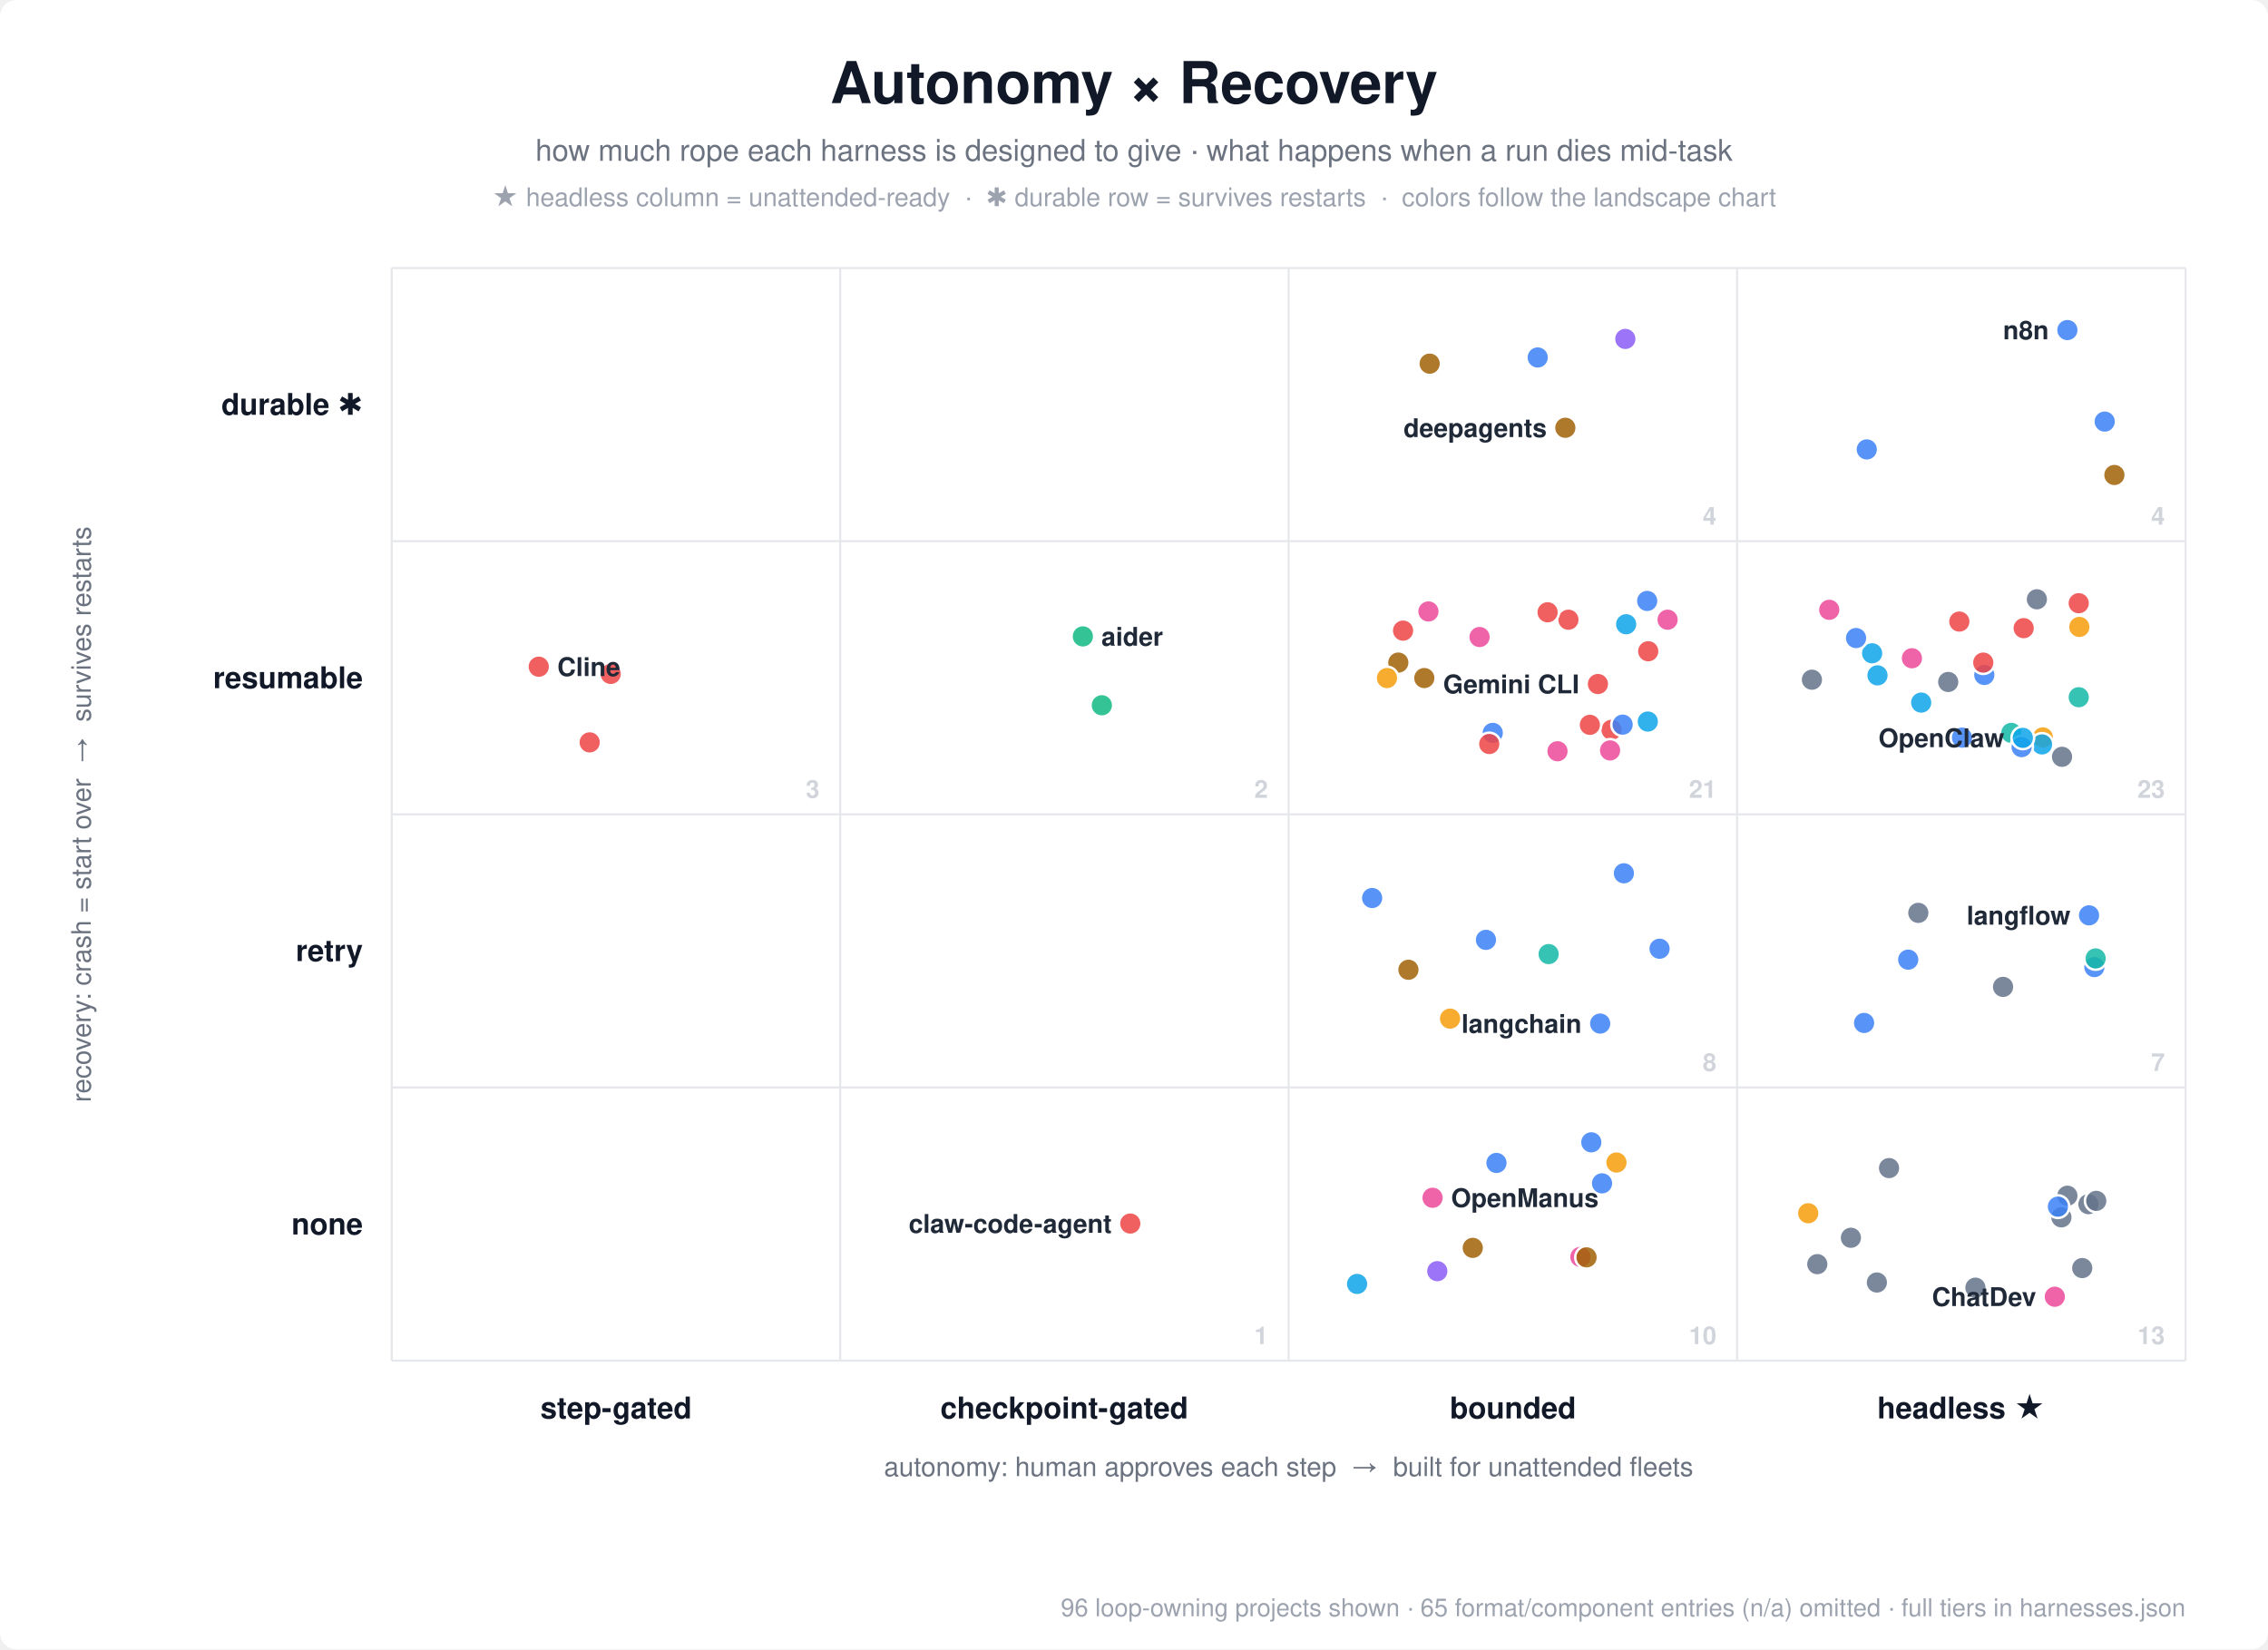
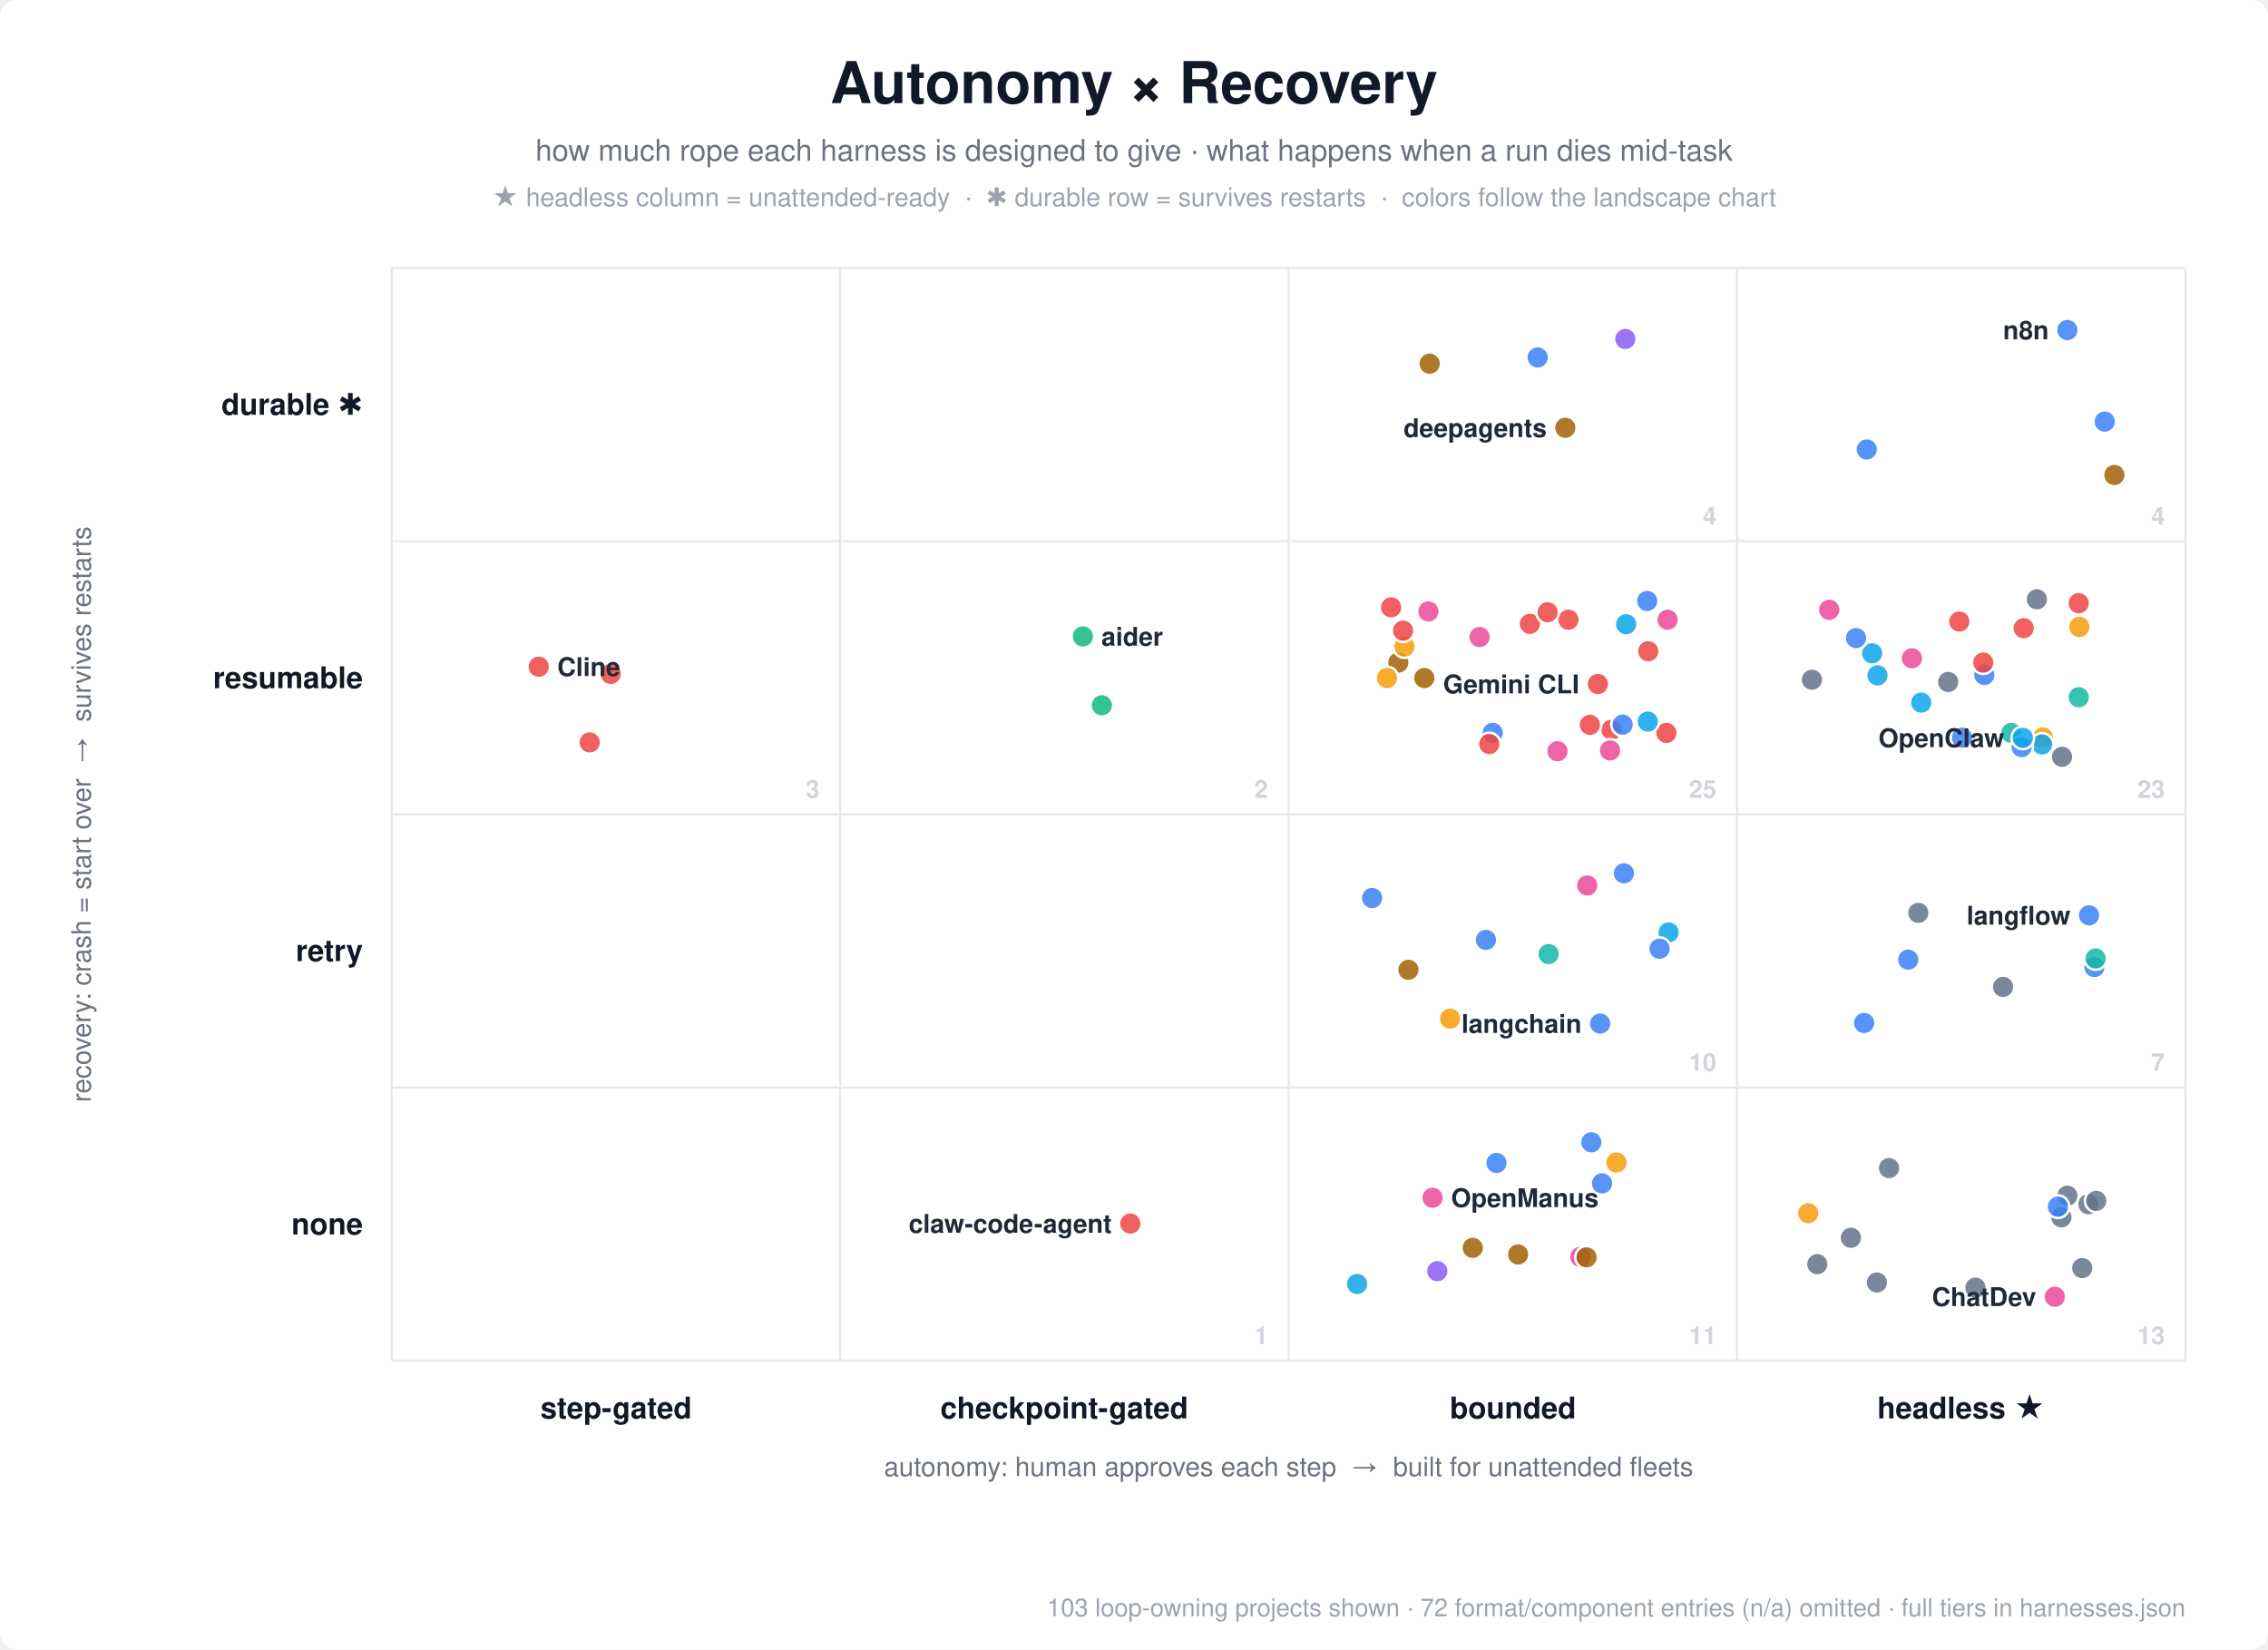
<svg xmlns="http://www.w3.org/2000/svg" viewBox="0 0 1100 800" font-family="-apple-system, 'Segoe UI', Helvetica, Arial, sans-serif">
  <rect width="1100" height="800" fill="#ffffff" rx="8" />
  <text x="550.0" y="50" text-anchor="middle" font-size="28" font-weight="700" fill="#111827">Autonomy × Recovery</text>
  <text x="550.0" y="78" text-anchor="middle" font-size="14.5" fill="#6b7280">how much rope each harness is designed to give · what happens when a run dies mid-task</text>
  <text x="550.0" y="100" text-anchor="middle" font-size="12.5" fill="#9ca3af">★ headless column = unattended-ready  ·  ✱ durable row = survives restarts  ·  colors follow the landscape chart</text>
  <line x1="190.0" y1="130" x2="190.0" y2="660" stroke="#e5e7eb" stroke-width="1" />
  <line x1="407.5" y1="130" x2="407.5" y2="660" stroke="#e5e7eb" stroke-width="1" />
  <line x1="625.0" y1="130" x2="625.0" y2="660" stroke="#e5e7eb" stroke-width="1" />
  <line x1="842.5" y1="130" x2="842.5" y2="660" stroke="#e5e7eb" stroke-width="1" />
  <line x1="1060.0" y1="130" x2="1060.0" y2="660" stroke="#e5e7eb" stroke-width="1" />
  <line x1="190" y1="130.0" x2="1060" y2="130.0" stroke="#e5e7eb" stroke-width="1" />
  <line x1="190" y1="262.5" x2="1060" y2="262.5" stroke="#e5e7eb" stroke-width="1" />
  <line x1="190" y1="395.0" x2="1060" y2="395.0" stroke="#e5e7eb" stroke-width="1" />
  <line x1="190" y1="527.5" x2="1060" y2="527.5" stroke="#e5e7eb" stroke-width="1" />
  <line x1="190" y1="660.0" x2="1060" y2="660.0" stroke="#e5e7eb" stroke-width="1" />
  <text x="298.8" y="688" text-anchor="middle" font-size="14.5" font-weight="600" fill="#111827">step-gated</text>
  <text x="516.2" y="688" text-anchor="middle" font-size="14.5" font-weight="600" fill="#111827">checkpoint-gated</text>
  <text x="733.8" y="688" text-anchor="middle" font-size="14.5" font-weight="600" fill="#111827">bounded</text>
  <text x="951.2" y="688" text-anchor="middle" font-size="14.5" font-weight="600" fill="#111827">headless ★</text>
  <text x="625.0" y="716" text-anchor="middle" font-size="13" fill="#6b7280">autonomy: human approves each step  →  built for unattended fleets</text>
  <text x="176" y="598.8" text-anchor="end" font-size="14.5" font-weight="600" fill="#111827">none</text>
  <text x="176" y="466.2" text-anchor="end" font-size="14.5" font-weight="600" fill="#111827">retry</text>
  <text x="176" y="333.8" text-anchor="end" font-size="14.5" font-weight="600" fill="#111827">resumable</text>
  <text x="176" y="201.2" text-anchor="end" font-size="14.5" font-weight="600" fill="#111827">durable ✱</text>
  <text x="44" y="395" font-size="13" fill="#6b7280" transform="rotate(-90 44 395)" text-anchor="middle">recovery: crash = start over  →  survives restarts</text>
-   <text x="832.5" y="652.0" text-anchor="end" font-size="12" fill="#d1d5db" font-weight="700">10</text>
+   <text x="832.5" y="652.0" text-anchor="end" font-size="12" fill="#d1d5db" font-weight="700">11</text>
  <text x="832.5" y="254.5" text-anchor="end" font-size="12" fill="#d1d5db" font-weight="700">4</text>
-   <text x="832.5" y="387.0" text-anchor="end" font-size="12" fill="#d1d5db" font-weight="700">21</text>
+   <text x="832.5" y="387.0" text-anchor="end" font-size="12" fill="#d1d5db" font-weight="700">25</text>
  <text x="397.5" y="387.0" text-anchor="end" font-size="12" fill="#d1d5db" font-weight="700">3</text>
  <text x="1050.0" y="387.0" text-anchor="end" font-size="12" fill="#d1d5db" font-weight="700">23</text>
  <text x="615.0" y="652.0" text-anchor="end" font-size="12" fill="#d1d5db" font-weight="700">1</text>
-   <text x="832.5" y="519.5" text-anchor="end" font-size="12" fill="#d1d5db" font-weight="700">8</text>
+   <text x="832.5" y="519.5" text-anchor="end" font-size="12" fill="#d1d5db" font-weight="700">10</text>
  <text x="1050.0" y="652.0" text-anchor="end" font-size="12" fill="#d1d5db" font-weight="700">13</text>
  <text x="1050.0" y="254.5" text-anchor="end" font-size="12" fill="#d1d5db" font-weight="700">4</text>
  <text x="1050.0" y="519.5" text-anchor="end" font-size="12" fill="#d1d5db" font-weight="700">7</text>
  <text x="615.0" y="387.0" text-anchor="end" font-size="12" fill="#d1d5db" font-weight="700">2</text>
  <circle cx="958.1" cy="624.6" r="5.5" fill="#64748b" fill-opacity="0.85" stroke="#ffffff" stroke-width="1.2" />
  <circle cx="931.8" cy="340.8" r="5.5" fill="#0ea5e9" fill-opacity="0.85" stroke="#ffffff" stroke-width="1.2" />
  <circle cx="916.2" cy="566.6" r="5.5" fill="#64748b" fill-opacity="0.85" stroke="#ffffff" stroke-width="1.2" />
  <circle cx="897.7" cy="600.4" r="5.5" fill="#64748b" fill-opacity="0.85" stroke="#ffffff" stroke-width="1.2" />
  <circle cx="703.3" cy="494.1" r="5.5" fill="#f59e0b" fill-opacity="0.85" stroke="#ffffff" stroke-width="1.2" />
  <circle cx="1009.9" cy="615.1" r="5.5" fill="#64748b" fill-opacity="0.85" stroke="#ffffff" stroke-width="1.2" />
  <circle cx="781.6" cy="354.0" r="5.5" fill="#ef4444" fill-opacity="0.85" stroke="#ffffff" stroke-width="1.2" />
  <circle cx="725.8" cy="564.1" r="5.5" fill="#3b82f6" fill-opacity="0.85" stroke="#ffffff" stroke-width="1.2" />
  <circle cx="887.2" cy="295.8" r="5.5" fill="#ec4899" fill-opacity="0.85" stroke="#ffffff" stroke-width="1.2" />
  <circle cx="971.5" cy="478.7" r="5.5" fill="#64748b" fill-opacity="0.85" stroke="#ffffff" stroke-width="1.2" />
  <circle cx="784.0" cy="563.9" r="5.5" fill="#f59e0b" fill-opacity="0.85" stroke="#ffffff" stroke-width="1.2" />
  <circle cx="975.5" cy="355.5" r="5.5" fill="#14b8a6" fill-opacity="0.85" stroke="#ffffff" stroke-width="1.2" />
  <circle cx="777.0" cy="574.0" r="5.5" fill="#3b82f6" fill-opacity="0.85" stroke="#ffffff" stroke-width="1.2" />
  <circle cx="881.4" cy="613.2" r="5.5" fill="#64748b" fill-opacity="0.85" stroke="#ffffff" stroke-width="1.2" />
  <circle cx="697.1" cy="616.6" r="5.5" fill="#8b5cf6" fill-opacity="0.85" stroke="#ffffff" stroke-width="1.2" />
  <circle cx="877.0" cy="588.5" r="5.5" fill="#f59e0b" fill-opacity="0.85" stroke="#ffffff" stroke-width="1.2" />
  <circle cx="548.2" cy="593.5" r="5.5" fill="#ef4444" fill-opacity="0.85" stroke="#ffffff" stroke-width="1.2" />
  <circle cx="788.3" cy="164.4" r="5.5" fill="#8b5cf6" fill-opacity="0.85" stroke="#ffffff" stroke-width="1.2" />
  <circle cx="714.3" cy="605.3" r="5.5" fill="#a16207" fill-opacity="0.85" stroke="#ffffff" stroke-width="1.2" />
  <circle cx="878.8" cy="329.7" r="5.5" fill="#64748b" fill-opacity="0.85" stroke="#ffffff" stroke-width="1.2" />
  <circle cx="1012.9" cy="584.1" r="5.5" fill="#64748b" fill-opacity="0.85" stroke="#ffffff" stroke-width="1.2" />
  <circle cx="910.3" cy="622.1" r="5.5" fill="#64748b" fill-opacity="0.85" stroke="#ffffff" stroke-width="1.2" />
  <circle cx="930.4" cy="442.8" r="5.5" fill="#64748b" fill-opacity="0.85" stroke="#ffffff" stroke-width="1.2" />
  <circle cx="1016.7" cy="582.5" r="5.5" fill="#64748b" fill-opacity="0.85" stroke="#ffffff" stroke-width="1.2" />
  <circle cx="658.2" cy="622.8" r="5.5" fill="#0ea5e9" fill-opacity="0.85" stroke="#ffffff" stroke-width="1.2" />
  <circle cx="1002.7" cy="580.0" r="5.5" fill="#64748b" fill-opacity="0.85" stroke="#ffffff" stroke-width="1.2" />
+   <circle cx="808.2" cy="355.5" r="5.5" fill="#ef4444" fill-opacity="0.85" stroke="#ffffff" stroke-width="1.2" />
+   <circle cx="742.0" cy="302.6" r="5.5" fill="#ef4444" fill-opacity="0.85" stroke="#ffffff" stroke-width="1.2" />
  <circle cx="1000.1" cy="367.1" r="5.5" fill="#64748b" fill-opacity="0.85" stroke="#ffffff" stroke-width="1.2" />
  <circle cx="798.9" cy="291.5" r="5.5" fill="#3b82f6" fill-opacity="0.85" stroke="#ffffff" stroke-width="1.2" />
+   <circle cx="674.7" cy="294.6" r="5.5" fill="#ef4444" fill-opacity="0.85" stroke="#ffffff" stroke-width="1.2" />
  <circle cx="678.2" cy="321.4" r="5.5" fill="#a16207" fill-opacity="0.85" stroke="#ffffff" stroke-width="1.2" />
  <circle cx="999.8" cy="590.5" r="5.5" fill="#64748b" fill-opacity="0.85" stroke="#ffffff" stroke-width="1.2" />
+   <circle cx="736.3" cy="608.5" r="5.5" fill="#a16207" fill-opacity="0.85" stroke="#ffffff" stroke-width="1.2" />
  <circle cx="787.6" cy="423.6" r="5.5" fill="#3b82f6" fill-opacity="0.85" stroke="#ffffff" stroke-width="1.2" />
  <circle cx="998.1" cy="585.3" r="5.5" fill="#3b82f6" fill-opacity="0.85" stroke="#ffffff" stroke-width="1.2" />
  <circle cx="1025.5" cy="230.4" r="5.5" fill="#a16207" fill-opacity="0.85" stroke="#ffffff" stroke-width="1.2" />
  <circle cx="987.9" cy="290.7" r="5.5" fill="#64748b" fill-opacity="0.85" stroke="#ffffff" stroke-width="1.2" />
+   <circle cx="769.8" cy="429.5" r="5.5" fill="#ec4899" fill-opacity="0.85" stroke="#ffffff" stroke-width="1.2" />
  <circle cx="690.8" cy="328.9" r="5.5" fill="#a16207" fill-opacity="0.85" stroke="#ffffff" stroke-width="1.2" />
  <circle cx="724.0" cy="355.5" r="5.5" fill="#3b82f6" fill-opacity="0.85" stroke="#ffffff" stroke-width="1.2" />
  <circle cx="990.8" cy="357.7" r="5.5" fill="#f59e0b" fill-opacity="0.85" stroke="#ffffff" stroke-width="1.2" />
  <circle cx="1015.8" cy="469.1" r="5.5" fill="#3b82f6" fill-opacity="0.85" stroke="#ffffff" stroke-width="1.2" />
  <circle cx="672.7" cy="328.9" r="5.5" fill="#f59e0b" fill-opacity="0.85" stroke="#ffffff" stroke-width="1.2" />
  <circle cx="1016.4" cy="464.9" r="5.5" fill="#14b8a6" fill-opacity="0.85" stroke="#ffffff" stroke-width="1.2" />
  <circle cx="766.5" cy="609.7" r="5.5" fill="#ec4899" fill-opacity="0.85" stroke="#ffffff" stroke-width="1.2" />
  <circle cx="808.8" cy="300.6" r="5.5" fill="#ec4899" fill-opacity="0.85" stroke="#ffffff" stroke-width="1.2" />
  <circle cx="717.6" cy="309.0" r="5.5" fill="#ec4899" fill-opacity="0.85" stroke="#ffffff" stroke-width="1.2" />
  <circle cx="951.6" cy="357.8" r="5.5" fill="#3b82f6" fill-opacity="0.85" stroke="#ffffff" stroke-width="1.2" />
  <circle cx="799.2" cy="350.0" r="5.5" fill="#0ea5e9" fill-opacity="0.85" stroke="#ffffff" stroke-width="1.2" />
+   <circle cx="681.2" cy="313.6" r="5.5" fill="#f59e0b" fill-opacity="0.85" stroke="#ffffff" stroke-width="1.2" />
  <circle cx="944.9" cy="330.8" r="5.5" fill="#64748b" fill-opacity="0.85" stroke="#ffffff" stroke-width="1.2" />
  <circle cx="788.7" cy="302.8" r="5.5" fill="#0ea5e9" fill-opacity="0.85" stroke="#ffffff" stroke-width="1.2" />
  <circle cx="990.4" cy="361.1" r="5.5" fill="#0ea5e9" fill-opacity="0.85" stroke="#ffffff" stroke-width="1.2" />
  <circle cx="693.4" cy="176.4" r="5.5" fill="#a16207" fill-opacity="0.85" stroke="#ffffff" stroke-width="1.2" />
  <circle cx="1008.5" cy="304.1" r="5.5" fill="#f59e0b" fill-opacity="0.85" stroke="#ffffff" stroke-width="1.2" />
  <circle cx="962.4" cy="327.4" r="5.5" fill="#3b82f6" fill-opacity="0.85" stroke="#ffffff" stroke-width="1.2" />
  <circle cx="980.5" cy="362.4" r="5.5" fill="#3b82f6" fill-opacity="0.85" stroke="#ffffff" stroke-width="1.2" />
  <circle cx="771.8" cy="554.1" r="5.5" fill="#3b82f6" fill-opacity="0.85" stroke="#ffffff" stroke-width="1.2" />
  <circle cx="905.4" cy="218.0" r="5.5" fill="#3b82f6" fill-opacity="0.85" stroke="#ffffff" stroke-width="1.2" />
  <circle cx="296.2" cy="326.9" r="5.5" fill="#ef4444" fill-opacity="0.85" stroke="#ffffff" stroke-width="1.2" />
  <circle cx="722.3" cy="360.9" r="5.5" fill="#ef4444" fill-opacity="0.85" stroke="#ffffff" stroke-width="1.2" />
  <circle cx="683.1" cy="470.4" r="5.5" fill="#a16207" fill-opacity="0.85" stroke="#ffffff" stroke-width="1.2" />
  <circle cx="961.9" cy="321.4" r="5.5" fill="#ef4444" fill-opacity="0.85" stroke="#ffffff" stroke-width="1.2" />
+   <circle cx="809.3" cy="452.3" r="5.5" fill="#0ea5e9" fill-opacity="0.85" stroke="#ffffff" stroke-width="1.2" />
  <circle cx="286.0" cy="360.1" r="5.5" fill="#ef4444" fill-opacity="0.85" stroke="#ffffff" stroke-width="1.2" />
  <circle cx="799.4" cy="315.9" r="5.5" fill="#ef4444" fill-opacity="0.85" stroke="#ffffff" stroke-width="1.2" />
  <circle cx="745.8" cy="173.4" r="5.5" fill="#3b82f6" fill-opacity="0.85" stroke="#ffffff" stroke-width="1.2" />
  <circle cx="760.7" cy="300.6" r="5.5" fill="#ef4444" fill-opacity="0.85" stroke="#ffffff" stroke-width="1.2" />
  <circle cx="759.2" cy="207.5" r="5.5" fill="#a16207" fill-opacity="0.85" stroke="#ffffff" stroke-width="1.2" />
  <circle cx="720.7" cy="455.9" r="5.5" fill="#3b82f6" fill-opacity="0.85" stroke="#ffffff" stroke-width="1.2" />
  <circle cx="692.8" cy="296.6" r="5.5" fill="#ec4899" fill-opacity="0.85" stroke="#ffffff" stroke-width="1.2" />
  <circle cx="769.5" cy="609.9" r="5.5" fill="#a16207" fill-opacity="0.85" stroke="#ffffff" stroke-width="1.2" />
  <circle cx="751.1" cy="462.8" r="5.5" fill="#14b8a6" fill-opacity="0.85" stroke="#ffffff" stroke-width="1.2" />
  <circle cx="996.6" cy="629.0" r="5.5" fill="#ec4899" fill-opacity="0.85" stroke="#ffffff" stroke-width="1.2" />
  <circle cx="534.4" cy="342.1" r="5.5" fill="#10b981" fill-opacity="0.85" stroke="#ffffff" stroke-width="1.2" />
  <circle cx="908.0" cy="316.9" r="5.5" fill="#0ea5e9" fill-opacity="0.85" stroke="#ffffff" stroke-width="1.2" />
  <circle cx="1020.8" cy="204.5" r="5.5" fill="#3b82f6" fill-opacity="0.85" stroke="#ffffff" stroke-width="1.2" />
  <circle cx="787.0" cy="351.5" r="5.5" fill="#3b82f6" fill-opacity="0.85" stroke="#ffffff" stroke-width="1.2" />
  <circle cx="525.2" cy="308.7" r="5.5" fill="#10b981" fill-opacity="0.85" stroke="#ffffff" stroke-width="1.2" />
  <circle cx="665.5" cy="435.6" r="5.5" fill="#3b82f6" fill-opacity="0.85" stroke="#ffffff" stroke-width="1.2" />
  <circle cx="1008.2" cy="292.6" r="5.5" fill="#ef4444" fill-opacity="0.85" stroke="#ffffff" stroke-width="1.2" />
  <circle cx="925.5" cy="465.5" r="5.5" fill="#3b82f6" fill-opacity="0.85" stroke="#ffffff" stroke-width="1.2" />
  <circle cx="780.9" cy="364.0" r="5.5" fill="#ec4899" fill-opacity="0.85" stroke="#ffffff" stroke-width="1.2" />
  <circle cx="694.8" cy="581.0" r="5.5" fill="#ec4899" fill-opacity="0.85" stroke="#ffffff" stroke-width="1.2" />
  <circle cx="755.4" cy="364.4" r="5.5" fill="#ec4899" fill-opacity="0.85" stroke="#ffffff" stroke-width="1.2" />
  <circle cx="261.3" cy="323.4" r="5.5" fill="#ef4444" fill-opacity="0.85" stroke="#ffffff" stroke-width="1.2" />
  <circle cx="680.5" cy="305.9" r="5.5" fill="#ef4444" fill-opacity="0.85" stroke="#ffffff" stroke-width="1.2" />
  <circle cx="927.3" cy="319.3" r="5.5" fill="#ec4899" fill-opacity="0.85" stroke="#ffffff" stroke-width="1.2" />
  <circle cx="1008.2" cy="338.2" r="5.5" fill="#14b8a6" fill-opacity="0.85" stroke="#ffffff" stroke-width="1.2" />
  <circle cx="950.3" cy="301.5" r="5.5" fill="#ef4444" fill-opacity="0.85" stroke="#ffffff" stroke-width="1.2" />
  <circle cx="771.1" cy="351.6" r="5.5" fill="#ef4444" fill-opacity="0.85" stroke="#ffffff" stroke-width="1.2" />
  <circle cx="750.6" cy="297.0" r="5.5" fill="#ef4444" fill-opacity="0.85" stroke="#ffffff" stroke-width="1.2" />
  <circle cx="775.0" cy="331.8" r="5.5" fill="#ef4444" fill-opacity="0.85" stroke="#ffffff" stroke-width="1.2" />
  <circle cx="804.9" cy="460.2" r="5.5" fill="#3b82f6" fill-opacity="0.85" stroke="#ffffff" stroke-width="1.2" />
  <circle cx="776.1" cy="496.5" r="5.5" fill="#3b82f6" fill-opacity="0.85" stroke="#ffffff" stroke-width="1.2" />
  <circle cx="904.1" cy="496.2" r="5.5" fill="#3b82f6" fill-opacity="0.85" stroke="#ffffff" stroke-width="1.2" />
  <circle cx="1013.2" cy="444.0" r="5.5" fill="#3b82f6" fill-opacity="0.85" stroke="#ffffff" stroke-width="1.2" />
  <circle cx="900.2" cy="309.5" r="5.5" fill="#3b82f6" fill-opacity="0.85" stroke="#ffffff" stroke-width="1.2" />
  <circle cx="981.5" cy="304.7" r="5.5" fill="#ef4444" fill-opacity="0.85" stroke="#ffffff" stroke-width="1.2" />
  <circle cx="1002.7" cy="160.1" r="5.5" fill="#3b82f6" fill-opacity="0.85" stroke="#ffffff" stroke-width="1.2" />
  <circle cx="910.6" cy="327.6" r="5.5" fill="#0ea5e9" fill-opacity="0.85" stroke="#ffffff" stroke-width="1.2" />
  <circle cx="981.1" cy="357.9" r="5.5" fill="#0ea5e9" fill-opacity="0.85" stroke="#ffffff" stroke-width="1.2" />
  <text x="703.8" y="585.5" text-anchor="start" font-size="12.5" font-weight="600" fill="#1f2937">OpenManus</text>
  <text x="750.2" y="212.0" text-anchor="end" font-size="12.5" font-weight="600" fill="#1f2937">deepagents</text>
  <text x="766.0" y="336.3" text-anchor="end" font-size="12.5" font-weight="600" fill="#1f2937">Gemini CLI</text>
  <text x="270.3" y="327.9" text-anchor="start" font-size="12.5" font-weight="600" fill="#1f2937">Cline</text>
  <text x="972.1" y="362.4" text-anchor="end" font-size="12.5" font-weight="600" fill="#1f2937">OpenClaw</text>
  <text x="539.2" y="598.0" text-anchor="end" font-size="12.5" font-weight="600" fill="#1f2937">claw-code-agent</text>
  <text x="767.1" y="501.0" text-anchor="end" font-size="12.5" font-weight="600" fill="#1f2937">langchain</text>
  <text x="987.6" y="633.5" text-anchor="end" font-size="12.5" font-weight="600" fill="#1f2937">ChatDev</text>
  <text x="993.7" y="164.6" text-anchor="end" font-size="12.5" font-weight="600" fill="#1f2937">n8n</text>
  <text x="1004.2" y="448.5" text-anchor="end" font-size="12.5" font-weight="600" fill="#1f2937">langflow</text>
  <text x="534.2" y="313.2" text-anchor="start" font-size="12.5" font-weight="600" fill="#1f2937">aider</text>
-   <text x="1060" y="784" text-anchor="end" font-size="12" fill="#9ca3af">96 loop-owning projects shown · 65 format/component entries (n/a) omitted · full tiers in harnesses.json</text>
+   <text x="1060" y="784" text-anchor="end" font-size="12" fill="#9ca3af">103 loop-owning projects shown · 72 format/component entries (n/a) omitted · full tiers in harnesses.json</text>
</svg>
